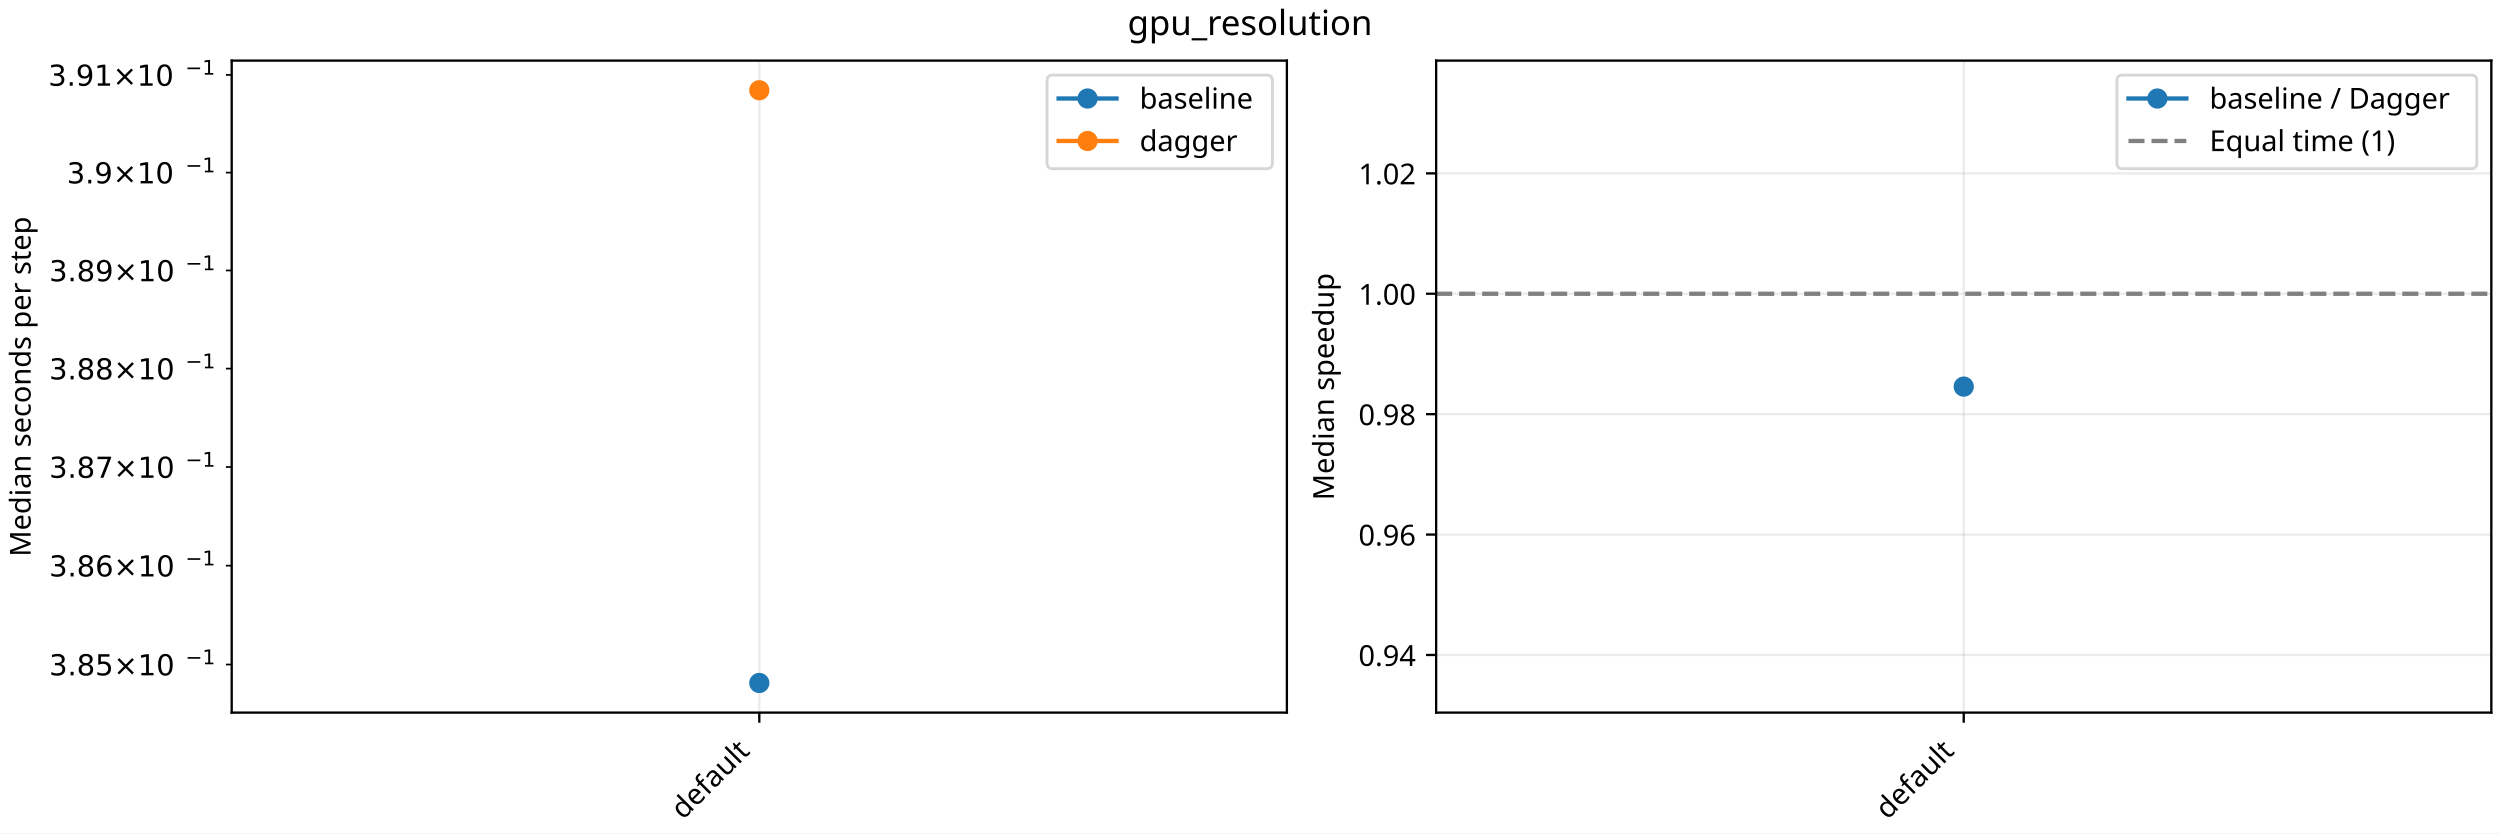
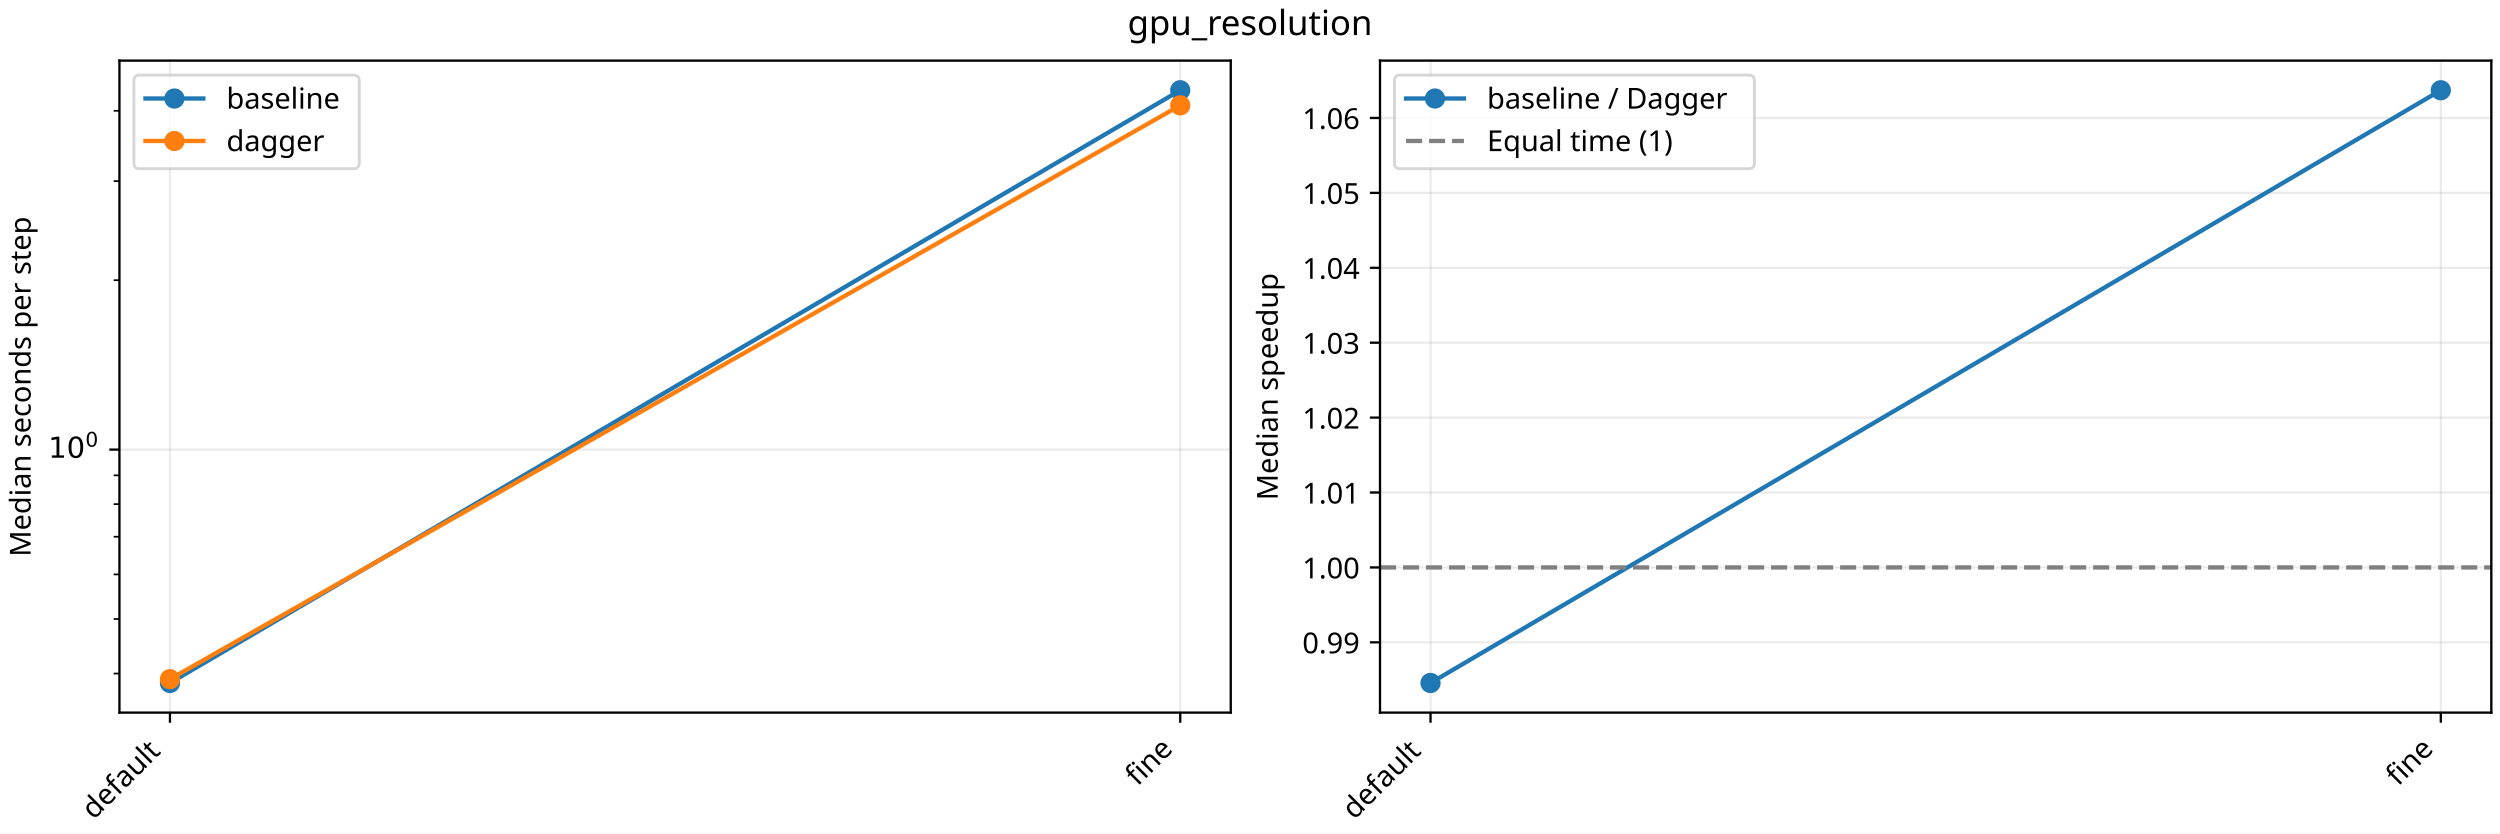
<svg xmlns="http://www.w3.org/2000/svg" xmlns:xlink="http://www.w3.org/1999/xlink" width="864pt" height="288pt" viewBox="0 0 864 288" version="1.1">
  <defs>
    <style type="text/css">*{stroke-linejoin: round; stroke-linecap: butt}</style>
  </defs>
  <g id="figure_1">
    <g id="patch_1">
      <path d="M 0 288  L 864 288  L 864 0  L 0 0  z " style="fill: #ffffff" />
    </g>
    <g id="axes_1">
      <g id="patch_2">
-         <path d="M 80.078 246.276  L 444.747 246.276  L 444.747 20.948  L 80.078 20.948  z " style="fill: #ffffff" />
+         <path d="M 41.278 246.276  L 425.347 246.276  L 425.347 20.948  L 41.278 20.948  z " style="fill: #ffffff" />
      </g>
      <g id="matplotlib.axis_1">
        <g id="xtick_1">
          <g id="line2d_1">
-             <path d="M 262.413 246.276  L 262.413 20.948  " clip-path="url(#pc21c8a15bb)" style="fill: none; stroke: #b0b0b0; stroke-opacity: 0.25; stroke-width: 0.8; stroke-linecap: square" />
+             <path d="M 58.736 246.276  L 58.736 20.948  " clip-path="url(#p0458512c00)" style="fill: none; stroke: #b0b0b0; stroke-opacity: 0.25; stroke-width: 0.8; stroke-linecap: square" />
          </g>
          <g id="line2d_2">
            <defs>
              <path id="m7992d7cc15" d="M 0 0  L 0 3.5  " style="stroke: #000000; stroke-width: 0.8" />
            </defs>
            <g>
-               <use xlink:href="#m7992d7cc15" x="262.413" y="246.276" style="stroke: #000000; stroke-width: 0.8" />
+               <use xlink:href="#m7992d7cc15" x="58.736" y="246.276" style="stroke: #000000; stroke-width: 0.8" />
            </g>
          </g>
          <g id="text_1">
-             <text style="font: 10px 'sans-serif'" transform="translate(236.062 283.5292)rotate(-45)">default</text>
+             <text style="font: 10px 'sans-serif'" transform="translate(32.38526 283.5292)rotate(-45)">default</text>
+           </g>
+         </g>
+         <g id="xtick_2">
+           <g id="line2d_3">
+             <path d="M 407.89 246.276  L 407.89 20.948  " clip-path="url(#p0458512c00)" style="fill: none; stroke: #b0b0b0; stroke-opacity: 0.25; stroke-width: 0.8; stroke-linecap: square" />
+           </g>
+           <g id="line2d_4">
+             <g>
+               <use xlink:href="#m7992d7cc15" x="407.89" y="246.276" style="stroke: #000000; stroke-width: 0.8" />
+             </g>
+           </g>
+           <g id="text_2">
+             <text style="font: 10px 'sans-serif'" transform="translate(393.1331 271.9349)rotate(-45)">fine</text>
          </g>
        </g>
      </g>
      <g id="matplotlib.axis_2">
        <g id="ytick_1">
-           <g id="line2d_3">
+           <g id="line2d_5">
+             <path d="M 41.278 155.381  L 425.347 155.381  " clip-path="url(#p0458512c00)" style="fill: none; stroke: #b0b0b0; stroke-opacity: 0.25; stroke-width: 0.8; stroke-linecap: square" />
+           </g>
+           <g id="line2d_6">
+             <defs>
+               <path id="m64ae211dc8" d="M 0 0  L -3.5 0  " style="stroke: #000000; stroke-width: 0.8" />
+             </defs>
+             <g>
+               <use xlink:href="#m64ae211dc8" x="41.278" y="155.381" style="stroke: #000000; stroke-width: 0.8" />
+             </g>
+           </g>
+           <g id="text_3">
+             <g transform="translate(16.67836 159.1798)">
+               <text>
+                 <tspan style="font: 10px 'DejaVu Sans'" x="0 6.362" y="-0.977">10</tspan>
+                 <tspan style="font: 7px 'DejaVu Sans'" x="12.82" y="-4.805">0</tspan>
+               </text>
+             </g>
+           </g>
+         </g>
+         <g id="ytick_2">
+           <g id="line2d_7">
            <defs>
              <path id="m90f5dd4096" d="M 0 0  L -2 0  " style="stroke: #000000; stroke-width: 0.6" />
            </defs>
            <g>
-               <use xlink:href="#m90f5dd4096" x="80.078" y="229.665" style="stroke: #000000; stroke-width: 0.6" />
-             </g>
-           </g>
-           <g id="text_2">
-             <g transform="translate(16.97837 233.4638)">
-               <text>
-                 <tspan style="font: 10px 'DejaVu Sans'" x="0 6.362 9.291 15.653 23.964 34.291 40.653" y="-0.064">3.85×10</tspan>
-                 <tspan style="font: 7px 'DejaVu Sans'" x="47.111 52.977" y="-3.892">−1</tspan>
-               </text>
-             </g>
-           </g>
-         </g>
-         <g id="ytick_2">
-           <g id="line2d_4">
-             <g>
-               <use xlink:href="#m90f5dd4096" x="80.078" y="195.485" style="stroke: #000000; stroke-width: 0.6" />
-             </g>
-           </g>
-           <g id="text_3">
-             <g transform="translate(16.97837 199.2842)">
-               <text>
-                 <tspan style="font: 10px 'DejaVu Sans'" x="0 6.362 9.291 15.653 23.964 34.291 40.653" y="-0.064">3.86×10</tspan>
-                 <tspan style="font: 7px 'DejaVu Sans'" x="47.111 52.977" y="-3.892">−1</tspan>
-               </text>
+               <use xlink:href="#m90f5dd4096" x="41.278" y="232.765" style="stroke: #000000; stroke-width: 0.6" />
            </g>
          </g>
        </g>
        <g id="ytick_3">
-           <g id="line2d_5">
-             <g>
-               <use xlink:href="#m90f5dd4096" x="80.078" y="161.394" style="stroke: #000000; stroke-width: 0.6" />
-             </g>
-           </g>
-           <g id="text_4">
-             <g transform="translate(16.97837 165.1932)">
-               <text>
-                 <tspan style="font: 10px 'DejaVu Sans'" x="0 6.362 9.291 15.653 23.964 34.291 40.653" y="-0.064">3.87×10</tspan>
-                 <tspan style="font: 7px 'DejaVu Sans'" x="47.111 52.977" y="-3.892">−1</tspan>
-               </text>
+           <g id="line2d_8">
+             <g>
+               <use xlink:href="#m90f5dd4096" x="41.278" y="213.92" style="stroke: #000000; stroke-width: 0.6" />
            </g>
          </g>
        </g>
        <g id="ytick_4">
-           <g id="line2d_6">
-             <g>
-               <use xlink:href="#m90f5dd4096" x="80.078" y="127.391" style="stroke: #000000; stroke-width: 0.6" />
-             </g>
-           </g>
-           <g id="text_5">
-             <g transform="translate(16.97837 131.19)">
-               <text>
-                 <tspan style="font: 10px 'DejaVu Sans'" x="0 6.362 9.291 15.653 23.964 34.291 40.653" y="-0.064">3.88×10</tspan>
-                 <tspan style="font: 7px 'DejaVu Sans'" x="47.111 52.977" y="-3.892">−1</tspan>
-               </text>
+           <g id="line2d_9">
+             <g>
+               <use xlink:href="#m90f5dd4096" x="41.278" y="198.522" style="stroke: #000000; stroke-width: 0.6" />
            </g>
          </g>
        </g>
        <g id="ytick_5">
-           <g id="line2d_7">
-             <g>
-               <use xlink:href="#m90f5dd4096" x="80.078" y="93.475" style="stroke: #000000; stroke-width: 0.6" />
-             </g>
-           </g>
-           <g id="text_6">
-             <g transform="translate(16.97837 97.27445)">
-               <text>
-                 <tspan style="font: 10px 'DejaVu Sans'" x="0 6.362 9.291 15.653 23.964 34.291 40.653" y="-0.064">3.89×10</tspan>
-                 <tspan style="font: 7px 'DejaVu Sans'" x="47.111 52.977" y="-3.892">−1</tspan>
-               </text>
+           <g id="line2d_10">
+             <g>
+               <use xlink:href="#m90f5dd4096" x="41.278" y="185.503" style="stroke: #000000; stroke-width: 0.6" />
            </g>
          </g>
        </g>
        <g id="ytick_6">
-           <g id="line2d_8">
-             <g>
-               <use xlink:href="#m90f5dd4096" x="80.078" y="59.647" style="stroke: #000000; stroke-width: 0.6" />
-             </g>
-           </g>
-           <g id="text_7">
-             <g transform="translate(23.07837 63.44593)">
-               <text>
-                 <tspan style="font: 10px 'DejaVu Sans'" x="0 6.362 9.541 17.852 28.179 34.541" y="-0.064">3.9×10</tspan>
-                 <tspan style="font: 7px 'DejaVu Sans'" x="40.999 46.864" y="-3.892">−1</tspan>
-               </text>
+           <g id="line2d_11">
+             <g>
+               <use xlink:href="#m90f5dd4096" x="41.278" y="174.226" style="stroke: #000000; stroke-width: 0.6" />
            </g>
          </g>
        </g>
        <g id="ytick_7">
-           <g id="line2d_9">
-             <g>
-               <use xlink:href="#m90f5dd4096" x="80.078" y="25.905" style="stroke: #000000; stroke-width: 0.6" />
-             </g>
-           </g>
-           <g id="text_8">
-             <g transform="translate(16.67836 29.70405)">
-               <text>
-                 <tspan style="font: 10px 'DejaVu Sans'" x="0 6.362 9.541 15.903 24.214 34.541 40.903" y="-0.064">3.91×10</tspan>
-                 <tspan style="font: 7px 'DejaVu Sans'" x="47.361 53.227" y="-3.892">−1</tspan>
-               </text>
-             </g>
-           </g>
-         </g>
-         <g id="text_9">
+           <g id="line2d_12">
+             <g>
+               <use xlink:href="#m90f5dd4096" x="41.278" y="164.279" style="stroke: #000000; stroke-width: 0.6" />
+             </g>
+           </g>
+         </g>
+         <g id="ytick_8">
+           <g id="line2d_13">
+             <g>
+               <use xlink:href="#m90f5dd4096" x="41.278" y="96.841" style="stroke: #000000; stroke-width: 0.6" />
+             </g>
+           </g>
+         </g>
+         <g id="ytick_9">
+           <g id="line2d_14">
+             <g>
+               <use xlink:href="#m90f5dd4096" x="41.278" y="62.598" style="stroke: #000000; stroke-width: 0.6" />
+             </g>
+           </g>
+         </g>
+         <g id="ytick_10">
+           <g id="line2d_15">
+             <g>
+               <use xlink:href="#m90f5dd4096" x="41.278" y="38.302" style="stroke: #000000; stroke-width: 0.6" />
+             </g>
+           </g>
+         </g>
+         <g id="text_4">
          <text style="font: 10px 'sans-serif'; text-anchor: middle" x="10.599" y="133.612" transform="rotate(-90, 10.59868, 133.6121)">Median seconds per step</text>
        </g>
      </g>
-       <g id="line2d_10">
-         <path d="M 262.413 236.034  " clip-path="url(#pc21c8a15bb)" style="fill: none; stroke: #1f77b4; stroke-width: 1.5; stroke-linecap: square" />
+       <g id="line2d_16">
+         <path d="M 58.736 236.034  L 407.89 31.19  " clip-path="url(#p0458512c00)" style="fill: none; stroke: #1f77b4; stroke-width: 1.5; stroke-linecap: square" />
        <defs>
          <path id="m6f8f8257da" d="M 0 3  C 0.796 3 1.559 2.684 2.121 2.121  C 2.684 1.559 3 0.796 3 0  C 3 -0.796 2.684 -1.559 2.121 -2.121  C 1.559 -2.684 0.796 -3 0 -3  C -0.796 -3 -1.559 -2.684 -2.121 -2.121  C -2.684 -1.559 -3 -0.796 -3 0  C -3 0.796 -2.684 1.559 -2.121 2.121  C -1.559 2.684 -0.796 3 0 3  z " style="stroke: #1f77b4" />
        </defs>
-         <g clip-path="url(#pc21c8a15bb)">
-           <use xlink:href="#m6f8f8257da" x="262.413" y="236.034" style="fill: #1f77b4; stroke: #1f77b4" />
-         </g>
-       </g>
-       <g id="line2d_11">
-         <path d="M 262.413 31.19  " clip-path="url(#pc21c8a15bb)" style="fill: none; stroke: #ff7f0e; stroke-width: 1.5; stroke-linecap: square" />
+         <g clip-path="url(#p0458512c00)">
+           <use xlink:href="#m6f8f8257da" x="58.736" y="236.034" style="fill: #1f77b4; stroke: #1f77b4" />
+           <use xlink:href="#m6f8f8257da" x="407.89" y="31.19" style="fill: #1f77b4; stroke: #1f77b4" />
+         </g>
+       </g>
+       <g id="line2d_17">
+         <path d="M 58.736 234.721  L 407.89 36.406  " clip-path="url(#p0458512c00)" style="fill: none; stroke: #ff7f0e; stroke-width: 1.5; stroke-linecap: square" />
        <defs>
          <path id="md2d7e3742d" d="M 0 3  C 0.796 3 1.559 2.684 2.121 2.121  C 2.684 1.559 3 0.796 3 0  C 3 -0.796 2.684 -1.559 2.121 -2.121  C 1.559 -2.684 0.796 -3 0 -3  C -0.796 -3 -1.559 -2.684 -2.121 -2.121  C -2.684 -1.559 -3 -0.796 -3 0  C -3 0.796 -2.684 1.559 -2.121 2.121  C -1.559 2.684 -0.796 3 0 3  z " style="stroke: #ff7f0e" />
        </defs>
-         <g clip-path="url(#pc21c8a15bb)">
-           <use xlink:href="#md2d7e3742d" x="262.413" y="31.19" style="fill: #ff7f0e; stroke: #ff7f0e" />
+         <g clip-path="url(#p0458512c00)">
+           <use xlink:href="#md2d7e3742d" x="58.736" y="234.721" style="fill: #ff7f0e; stroke: #ff7f0e" />
+           <use xlink:href="#md2d7e3742d" x="407.89" y="36.406" style="fill: #ff7f0e; stroke: #ff7f0e" />
        </g>
      </g>
      <g id="patch_3">
-         <path d="M 80.078 246.276  L 80.078 20.948  " style="fill: none; stroke: #000000; stroke-width: 0.8; stroke-linejoin: miter; stroke-linecap: square" />
+         <path d="M 41.278 246.276  L 41.278 20.948  " style="fill: none; stroke: #000000; stroke-width: 0.8; stroke-linejoin: miter; stroke-linecap: square" />
      </g>
      <g id="patch_4">
-         <path d="M 444.747 246.276  L 444.747 20.948  " style="fill: none; stroke: #000000; stroke-width: 0.8; stroke-linejoin: miter; stroke-linecap: square" />
+         <path d="M 425.347 246.276  L 425.347 20.948  " style="fill: none; stroke: #000000; stroke-width: 0.8; stroke-linejoin: miter; stroke-linecap: square" />
      </g>
      <g id="patch_5">
-         <path d="M 80.078 246.276  L 444.747 246.276  " style="fill: none; stroke: #000000; stroke-width: 0.8; stroke-linejoin: miter; stroke-linecap: square" />
+         <path d="M 41.278 246.276  L 425.347 246.276  " style="fill: none; stroke: #000000; stroke-width: 0.8; stroke-linejoin: miter; stroke-linecap: square" />
      </g>
      <g id="patch_6">
-         <path d="M 80.078 20.948  L 444.747 20.948  " style="fill: none; stroke: #000000; stroke-width: 0.8; stroke-linejoin: miter; stroke-linecap: square" />
+         <path d="M 41.278 20.948  L 425.347 20.948  " style="fill: none; stroke: #000000; stroke-width: 0.8; stroke-linejoin: miter; stroke-linecap: square" />
      </g>
      <g id="legend_1">
        <g id="patch_7">
-           <path d="M 363.861 58.304  L 437.747 58.304  Q 439.747 58.304 439.747 56.304  L 439.747 27.948  Q 439.747 25.948 437.747 25.948  L 363.861 25.948  Q 361.861 25.948 361.861 27.948  L 361.861 56.304  Q 361.861 58.304 363.861 58.304  z " style="fill: #ffffff; opacity: 0.8; stroke: #cccccc; stroke-linejoin: miter" />
-         </g>
-         <g id="line2d_12">
-           <path d="M 365.861 34.047  L 375.861 34.047  L 385.861 34.047  " style="fill: none; stroke: #1f77b4; stroke-width: 1.5; stroke-linecap: square" />
+           <path d="M 48.278 58.304  L 122.164 58.304  Q 124.164 58.304 124.164 56.304  L 124.164 27.948  Q 124.164 25.948 122.164 25.948  L 48.278 25.948  Q 46.278 25.948 46.278 27.948  L 46.278 56.304  Q 46.278 58.304 48.278 58.304  z " style="fill: #ffffff; opacity: 0.8; stroke: #cccccc; stroke-linejoin: miter" />
+         </g>
+         <g id="line2d_18">
+           <path d="M 50.278 34.047  L 60.278 34.047  L 70.278 34.047  " style="fill: none; stroke: #1f77b4; stroke-width: 1.5; stroke-linecap: square" />
          <g>
-             <use xlink:href="#m6f8f8257da" x="375.861" y="34.047" style="fill: #1f77b4; stroke: #1f77b4" />
-           </g>
-         </g>
-         <g id="text_10">
-           <text style="font: 10px 'sans-serif'; text-anchor: start" x="393.861" y="37.547" transform="rotate(-0, 393.8612, 37.54666)">baseline</text>
-         </g>
-         <g id="line2d_13">
-           <path d="M 365.861 48.725  L 375.861 48.725  L 385.861 48.725  " style="fill: none; stroke: #ff7f0e; stroke-width: 1.5; stroke-linecap: square" />
+             <use xlink:href="#m6f8f8257da" x="60.278" y="34.047" style="fill: #1f77b4; stroke: #1f77b4" />
+           </g>
+         </g>
+         <g id="text_5">
+           <text style="font: 10px 'sans-serif'; text-anchor: start" x="78.278" y="37.547" transform="rotate(-0, 78.27836, 37.54666)">baseline</text>
+         </g>
+         <g id="line2d_19">
+           <path d="M 50.278 48.725  L 60.278 48.725  L 70.278 48.725  " style="fill: none; stroke: #ff7f0e; stroke-width: 1.5; stroke-linecap: square" />
          <g>
-             <use xlink:href="#md2d7e3742d" x="375.861" y="48.725" style="fill: #ff7f0e; stroke: #ff7f0e" />
-           </g>
-         </g>
-         <g id="text_11">
-           <text style="font: 10px 'sans-serif'; text-anchor: start" x="393.861" y="52.225" transform="rotate(-0, 393.8612, 52.22478)">dagger</text>
+             <use xlink:href="#md2d7e3742d" x="60.278" y="48.725" style="fill: #ff7f0e; stroke: #ff7f0e" />
+           </g>
+         </g>
+         <g id="text_6">
+           <text style="font: 10px 'sans-serif'; text-anchor: start" x="78.278" y="52.225" transform="rotate(-0, 78.27836, 52.22478)">dagger</text>
        </g>
      </g>
    </g>
    <g id="axes_2">
      <g id="patch_8">
-         <path d="M 496.331 246.276  L 861 246.276  L 861 20.948  L 496.331 20.948  z " style="fill: #ffffff" />
+         <path d="M 476.931 246.276  L 861 246.276  L 861 20.948  L 476.931 20.948  z " style="fill: #ffffff" />
      </g>
      <g id="matplotlib.axis_3">
-         <g id="xtick_2">
-           <g id="line2d_14">
-             <path d="M 678.665 246.276  L 678.665 20.948  " clip-path="url(#p05a05481a4)" style="fill: none; stroke: #b0b0b0; stroke-opacity: 0.25; stroke-width: 0.8; stroke-linecap: square" />
-           </g>
-           <g id="line2d_15">
-             <g>
-               <use xlink:href="#m7992d7cc15" x="678.665" y="246.276" style="stroke: #000000; stroke-width: 0.8" />
+         <g id="xtick_3">
+           <g id="line2d_20">
+             <path d="M 494.389 246.276  L 494.389 20.948  " clip-path="url(#p07deff88fd)" style="fill: none; stroke: #b0b0b0; stroke-opacity: 0.25; stroke-width: 0.8; stroke-linecap: square" />
+           </g>
+           <g id="line2d_21">
+             <g>
+               <use xlink:href="#m7992d7cc15" x="494.389" y="246.276" style="stroke: #000000; stroke-width: 0.8" />
+             </g>
+           </g>
+           <g id="text_7">
+             <text style="font: 10px 'sans-serif'" transform="translate(468.0378 283.5292)rotate(-45)">default</text>
+           </g>
+         </g>
+         <g id="xtick_4">
+           <g id="line2d_22">
+             <path d="M 843.542 246.276  L 843.542 20.948  " clip-path="url(#p07deff88fd)" style="fill: none; stroke: #b0b0b0; stroke-opacity: 0.25; stroke-width: 0.8; stroke-linecap: square" />
+           </g>
+           <g id="line2d_23">
+             <g>
+               <use xlink:href="#m7992d7cc15" x="843.542" y="246.276" style="stroke: #000000; stroke-width: 0.8" />
+             </g>
+           </g>
+           <g id="text_8">
+             <text style="font: 10px 'sans-serif'" transform="translate(828.7857 271.9349)rotate(-45)">fine</text>
+           </g>
+         </g>
+       </g>
+       <g id="matplotlib.axis_4">
+         <g id="ytick_11">
+           <g id="line2d_24">
+             <path d="M 476.931 221.987  L 861 221.987  " clip-path="url(#p07deff88fd)" style="fill: none; stroke: #b0b0b0; stroke-opacity: 0.25; stroke-width: 0.8; stroke-linecap: square" />
+           </g>
+           <g id="line2d_25">
+             <g>
+               <use xlink:href="#m64ae211dc8" x="476.931" y="221.987" style="stroke: #000000; stroke-width: 0.8" />
+             </g>
+           </g>
+           <g id="text_9">
+             <text style="font: 10px 'sans-serif'; text-anchor: end" x="469.931" y="225.786" transform="rotate(-0, 469.9309, 225.7859)">0.99</text>
+           </g>
+         </g>
+         <g id="ytick_12">
+           <g id="line2d_26">
+             <path d="M 476.931 196.099  L 861 196.099  " clip-path="url(#p07deff88fd)" style="fill: none; stroke: #b0b0b0; stroke-opacity: 0.25; stroke-width: 0.8; stroke-linecap: square" />
+           </g>
+           <g id="line2d_27">
+             <g>
+               <use xlink:href="#m64ae211dc8" x="476.931" y="196.099" style="stroke: #000000; stroke-width: 0.8" />
+             </g>
+           </g>
+           <g id="text_10">
+             <text style="font: 10px 'sans-serif'; text-anchor: end" x="469.931" y="199.898" transform="rotate(-0, 469.9309, 199.8984)">1.00</text>
+           </g>
+         </g>
+         <g id="ytick_13">
+           <g id="line2d_28">
+             <path d="M 476.931 170.212  L 861 170.212  " clip-path="url(#p07deff88fd)" style="fill: none; stroke: #b0b0b0; stroke-opacity: 0.25; stroke-width: 0.8; stroke-linecap: square" />
+           </g>
+           <g id="line2d_29">
+             <g>
+               <use xlink:href="#m64ae211dc8" x="476.931" y="170.212" style="stroke: #000000; stroke-width: 0.8" />
+             </g>
+           </g>
+           <g id="text_11">
+             <text style="font: 10px 'sans-serif'; text-anchor: end" x="469.931" y="174.011" transform="rotate(-0, 469.9309, 174.0109)">1.01</text>
+           </g>
+         </g>
+         <g id="ytick_14">
+           <g id="line2d_30">
+             <path d="M 476.931 144.324  L 861 144.324  " clip-path="url(#p07deff88fd)" style="fill: none; stroke: #b0b0b0; stroke-opacity: 0.25; stroke-width: 0.8; stroke-linecap: square" />
+           </g>
+           <g id="line2d_31">
+             <g>
+               <use xlink:href="#m64ae211dc8" x="476.931" y="144.324" style="stroke: #000000; stroke-width: 0.8" />
            </g>
          </g>
          <g id="text_12">
-             <text style="font: 10px 'sans-serif'" transform="translate(652.3146 283.5292)rotate(-45)">default</text>
-           </g>
-         </g>
-       </g>
-       <g id="matplotlib.axis_4">
-         <g id="ytick_8">
-           <g id="line2d_16">
-             <path d="M 496.331 226.349  L 861 226.349  " clip-path="url(#p05a05481a4)" style="fill: none; stroke: #b0b0b0; stroke-opacity: 0.25; stroke-width: 0.8; stroke-linecap: square" />
-           </g>
-           <g id="line2d_17">
-             <defs>
-               <path id="m64ae211dc8" d="M 0 0  L -3.5 0  " style="stroke: #000000; stroke-width: 0.8" />
-             </defs>
-             <g>
-               <use xlink:href="#m64ae211dc8" x="496.331" y="226.349" style="stroke: #000000; stroke-width: 0.8" />
+             <text style="font: 10px 'sans-serif'; text-anchor: end" x="469.931" y="148.123" transform="rotate(-0, 469.9309, 148.1234)">1.02</text>
+           </g>
+         </g>
+         <g id="ytick_15">
+           <g id="line2d_32">
+             <path d="M 476.931 118.437  L 861 118.437  " clip-path="url(#p07deff88fd)" style="fill: none; stroke: #b0b0b0; stroke-opacity: 0.25; stroke-width: 0.8; stroke-linecap: square" />
+           </g>
+           <g id="line2d_33">
+             <g>
+               <use xlink:href="#m64ae211dc8" x="476.931" y="118.437" style="stroke: #000000; stroke-width: 0.8" />
            </g>
          </g>
          <g id="text_13">
-             <text style="font: 10px 'sans-serif'; text-anchor: end" x="489.331" y="230.148" transform="rotate(-0, 489.3309, 230.1484)">0.94</text>
-           </g>
-         </g>
-         <g id="ytick_9">
-           <g id="line2d_18">
-             <path d="M 496.331 184.739  L 861 184.739  " clip-path="url(#p05a05481a4)" style="fill: none; stroke: #b0b0b0; stroke-opacity: 0.25; stroke-width: 0.8; stroke-linecap: square" />
-           </g>
-           <g id="line2d_19">
-             <g>
-               <use xlink:href="#m64ae211dc8" x="496.331" y="184.739" style="stroke: #000000; stroke-width: 0.8" />
+             <text style="font: 10px 'sans-serif'; text-anchor: end" x="469.931" y="122.236" transform="rotate(-0, 469.9309, 122.2359)">1.03</text>
+           </g>
+         </g>
+         <g id="ytick_16">
+           <g id="line2d_34">
+             <path d="M 476.931 92.549  L 861 92.549  " clip-path="url(#p07deff88fd)" style="fill: none; stroke: #b0b0b0; stroke-opacity: 0.25; stroke-width: 0.8; stroke-linecap: square" />
+           </g>
+           <g id="line2d_35">
+             <g>
+               <use xlink:href="#m64ae211dc8" x="476.931" y="92.549" style="stroke: #000000; stroke-width: 0.8" />
            </g>
          </g>
          <g id="text_14">
-             <text style="font: 10px 'sans-serif'; text-anchor: end" x="489.331" y="188.538" transform="rotate(-0, 489.3309, 188.5378)">0.96</text>
-           </g>
-         </g>
-         <g id="ytick_10">
-           <g id="line2d_20">
-             <path d="M 496.331 143.128  L 861 143.128  " clip-path="url(#p05a05481a4)" style="fill: none; stroke: #b0b0b0; stroke-opacity: 0.25; stroke-width: 0.8; stroke-linecap: square" />
-           </g>
-           <g id="line2d_21">
-             <g>
-               <use xlink:href="#m64ae211dc8" x="496.331" y="143.128" style="stroke: #000000; stroke-width: 0.8" />
+             <text style="font: 10px 'sans-serif'; text-anchor: end" x="469.931" y="96.348" transform="rotate(-0, 469.9309, 96.3484)">1.04</text>
+           </g>
+         </g>
+         <g id="ytick_17">
+           <g id="line2d_36">
+             <path d="M 476.931 66.662  L 861 66.662  " clip-path="url(#p07deff88fd)" style="fill: none; stroke: #b0b0b0; stroke-opacity: 0.25; stroke-width: 0.8; stroke-linecap: square" />
+           </g>
+           <g id="line2d_37">
+             <g>
+               <use xlink:href="#m64ae211dc8" x="476.931" y="66.662" style="stroke: #000000; stroke-width: 0.8" />
            </g>
          </g>
          <g id="text_15">
-             <text style="font: 10px 'sans-serif'; text-anchor: end" x="489.331" y="146.927" transform="rotate(-0, 489.3309, 146.9272)">0.98</text>
-           </g>
-         </g>
-         <g id="ytick_11">
-           <g id="line2d_22">
-             <path d="M 496.331 101.517  L 861 101.517  " clip-path="url(#p05a05481a4)" style="fill: none; stroke: #b0b0b0; stroke-opacity: 0.25; stroke-width: 0.8; stroke-linecap: square" />
-           </g>
-           <g id="line2d_23">
-             <g>
-               <use xlink:href="#m64ae211dc8" x="496.331" y="101.517" style="stroke: #000000; stroke-width: 0.8" />
+             <text style="font: 10px 'sans-serif'; text-anchor: end" x="469.931" y="70.461" transform="rotate(-0, 469.9309, 70.4609)">1.05</text>
+           </g>
+         </g>
+         <g id="ytick_18">
+           <g id="line2d_38">
+             <path d="M 476.931 40.774  L 861 40.774  " clip-path="url(#p07deff88fd)" style="fill: none; stroke: #b0b0b0; stroke-opacity: 0.25; stroke-width: 0.8; stroke-linecap: square" />
+           </g>
+           <g id="line2d_39">
+             <g>
+               <use xlink:href="#m64ae211dc8" x="476.931" y="40.774" style="stroke: #000000; stroke-width: 0.8" />
            </g>
          </g>
          <g id="text_16">
-             <text style="font: 10px 'sans-serif'; text-anchor: end" x="489.331" y="105.317" transform="rotate(-0, 489.3309, 105.3166)">1.00</text>
-           </g>
-         </g>
-         <g id="ytick_12">
-           <g id="line2d_24">
-             <path d="M 496.331 59.907  L 861 59.907  " clip-path="url(#p05a05481a4)" style="fill: none; stroke: #b0b0b0; stroke-opacity: 0.25; stroke-width: 0.8; stroke-linecap: square" />
-           </g>
-           <g id="line2d_25">
-             <g>
-               <use xlink:href="#m64ae211dc8" x="496.331" y="59.907" style="stroke: #000000; stroke-width: 0.8" />
-             </g>
-           </g>
-           <g id="text_17">
-             <text style="font: 10px 'sans-serif'; text-anchor: end" x="489.331" y="63.706" transform="rotate(-0, 489.3309, 63.70598)">1.02</text>
-           </g>
-         </g>
-         <g id="text_18">
-           <text style="font: 10px 'sans-serif'; text-anchor: middle" x="460.986" y="133.612" transform="rotate(-90, 460.9856, 133.6121)">Median speedup</text>
-         </g>
-       </g>
-       <g id="line2d_26">
-         <path d="M 678.665 133.612  " clip-path="url(#p05a05481a4)" style="fill: none; stroke: #1f77b4; stroke-width: 1.5; stroke-linecap: square" />
-         <g clip-path="url(#p05a05481a4)">
-           <use xlink:href="#m6f8f8257da" x="678.665" y="133.612" style="fill: #1f77b4; stroke: #1f77b4" />
-         </g>
-       </g>
-       <g id="line2d_27">
-         <path d="M 496.331 101.517  L 861 101.517  " clip-path="url(#p05a05481a4)" style="fill: none; stroke-dasharray: 5.55,2.4; stroke-dashoffset: 0; stroke: #808080; stroke-width: 1.5" />
+             <text style="font: 10px 'sans-serif'; text-anchor: end" x="469.931" y="44.573" transform="rotate(-0, 469.9309, 44.5734)">1.06</text>
+           </g>
+         </g>
+         <g id="text_17">
+           <text style="font: 10px 'sans-serif'; text-anchor: middle" x="441.586" y="133.612" transform="rotate(-90, 441.5856, 133.6121)">Median speedup</text>
+         </g>
+       </g>
+       <g id="line2d_40">
+         <path d="M 494.389 236.034  L 843.542 31.19  " clip-path="url(#p07deff88fd)" style="fill: none; stroke: #1f77b4; stroke-width: 1.5; stroke-linecap: square" />
+         <g clip-path="url(#p07deff88fd)">
+           <use xlink:href="#m6f8f8257da" x="494.389" y="236.034" style="fill: #1f77b4; stroke: #1f77b4" />
+           <use xlink:href="#m6f8f8257da" x="843.542" y="31.19" style="fill: #1f77b4; stroke: #1f77b4" />
+         </g>
+       </g>
+       <g id="line2d_41">
+         <path d="M 476.931 196.099  L 861 196.099  " clip-path="url(#p07deff88fd)" style="fill: none; stroke-dasharray: 5.55,2.4; stroke-dashoffset: 0; stroke: #808080; stroke-width: 1.5" />
      </g>
      <g id="patch_9">
-         <path d="M 496.331 246.276  L 496.331 20.948  " style="fill: none; stroke: #000000; stroke-width: 0.8; stroke-linejoin: miter; stroke-linecap: square" />
+         <path d="M 476.931 246.276  L 476.931 20.948  " style="fill: none; stroke: #000000; stroke-width: 0.8; stroke-linejoin: miter; stroke-linecap: square" />
      </g>
      <g id="patch_10">
        <path d="M 861 246.276  L 861 20.948  " style="fill: none; stroke: #000000; stroke-width: 0.8; stroke-linejoin: miter; stroke-linecap: square" />
      </g>
      <g id="patch_11">
-         <path d="M 496.331 246.276  L 861 246.276  " style="fill: none; stroke: #000000; stroke-width: 0.8; stroke-linejoin: miter; stroke-linecap: square" />
+         <path d="M 476.931 246.276  L 861 246.276  " style="fill: none; stroke: #000000; stroke-width: 0.8; stroke-linejoin: miter; stroke-linecap: square" />
      </g>
      <g id="patch_12">
-         <path d="M 496.331 20.948  L 861 20.948  " style="fill: none; stroke: #000000; stroke-width: 0.8; stroke-linejoin: miter; stroke-linecap: square" />
+         <path d="M 476.931 20.948  L 861 20.948  " style="fill: none; stroke: #000000; stroke-width: 0.8; stroke-linejoin: miter; stroke-linecap: square" />
      </g>
      <g id="legend_2">
        <g id="patch_13">
-           <path d="M 733.6 58.304  L 854 58.304  Q 856 58.304 856 56.304  L 856 27.948  Q 856 25.948 854 25.948  L 733.6 25.948  Q 731.6 25.948 731.6 27.948  L 731.6 56.304  Q 731.6 58.304 733.6 58.304  z " style="fill: #ffffff; opacity: 0.8; stroke: #cccccc; stroke-linejoin: miter" />
-         </g>
-         <g id="line2d_28">
-           <path d="M 735.6 34.047  L 745.6 34.047  L 755.6 34.047  " style="fill: none; stroke: #1f77b4; stroke-width: 1.5; stroke-linecap: square" />
+           <path d="M 483.931 58.304  L 604.331 58.304  Q 606.331 58.304 606.331 56.304  L 606.331 27.948  Q 606.331 25.948 604.331 25.948  L 483.931 25.948  Q 481.931 25.948 481.931 27.948  L 481.931 56.304  Q 481.931 58.304 483.931 58.304  z " style="fill: #ffffff; opacity: 0.8; stroke: #cccccc; stroke-linejoin: miter" />
+         </g>
+         <g id="line2d_42">
+           <path d="M 485.931 34.047  L 495.931 34.047  L 505.931 34.047  " style="fill: none; stroke: #1f77b4; stroke-width: 1.5; stroke-linecap: square" />
          <g>
-             <use xlink:href="#m6f8f8257da" x="745.6" y="34.047" style="fill: #1f77b4; stroke: #1f77b4" />
-           </g>
+             <use xlink:href="#m6f8f8257da" x="495.931" y="34.047" style="fill: #1f77b4; stroke: #1f77b4" />
+           </g>
+         </g>
+         <g id="text_18">
+           <text style="font: 10px 'sans-serif'; text-anchor: start" x="513.931" y="37.547" transform="rotate(-0, 513.9309, 37.54666)">baseline / Dagger</text>
+         </g>
+         <g id="line2d_43">
+           <path d="M 485.931 48.725  L 495.931 48.725  L 505.931 48.725  " style="fill: none; stroke-dasharray: 5.55,2.4; stroke-dashoffset: 0; stroke: #808080; stroke-width: 1.5" />
        </g>
        <g id="text_19">
-           <text style="font: 10px 'sans-serif'; text-anchor: start" x="763.6" y="37.547" transform="rotate(-0, 763.5998, 37.54666)">baseline / Dagger</text>
-         </g>
-         <g id="line2d_29">
-           <path d="M 735.6 48.725  L 745.6 48.725  L 755.6 48.725  " style="fill: none; stroke-dasharray: 5.55,2.4; stroke-dashoffset: 0; stroke: #808080; stroke-width: 1.5" />
-         </g>
-         <g id="text_20">
-           <text style="font: 10px 'sans-serif'; text-anchor: start" x="763.6" y="52.225" transform="rotate(-0, 763.5998, 52.22478)">Equal time (1)</text>
+           <text style="font: 10px 'sans-serif'; text-anchor: start" x="513.931" y="52.225" transform="rotate(-0, 513.9309, 52.22478)">Equal time (1)</text>
        </g>
      </g>
    </g>
-     <g id="text_21">
+     <g id="text_20">
      <text style="font: 12px 'sans-serif'; text-anchor: middle" x="432" y="12.118" transform="rotate(-0, 432, 12.11837)">gpu_resolution</text>
    </g>
  </g>
  <defs>
-     <clipPath id="pc21c8a15bb">
-       <rect x="80.078" y="20.948" width="364.669" height="225.328" />
+     <clipPath id="p0458512c00">
+       <rect x="41.278" y="20.948" width="384.069" height="225.328" />
    </clipPath>
-     <clipPath id="p05a05481a4">
-       <rect x="496.331" y="20.948" width="364.669" height="225.328" />
+     <clipPath id="p07deff88fd">
+       <rect x="476.931" y="20.948" width="384.069" height="225.328" />
    </clipPath>
  </defs>
</svg>
